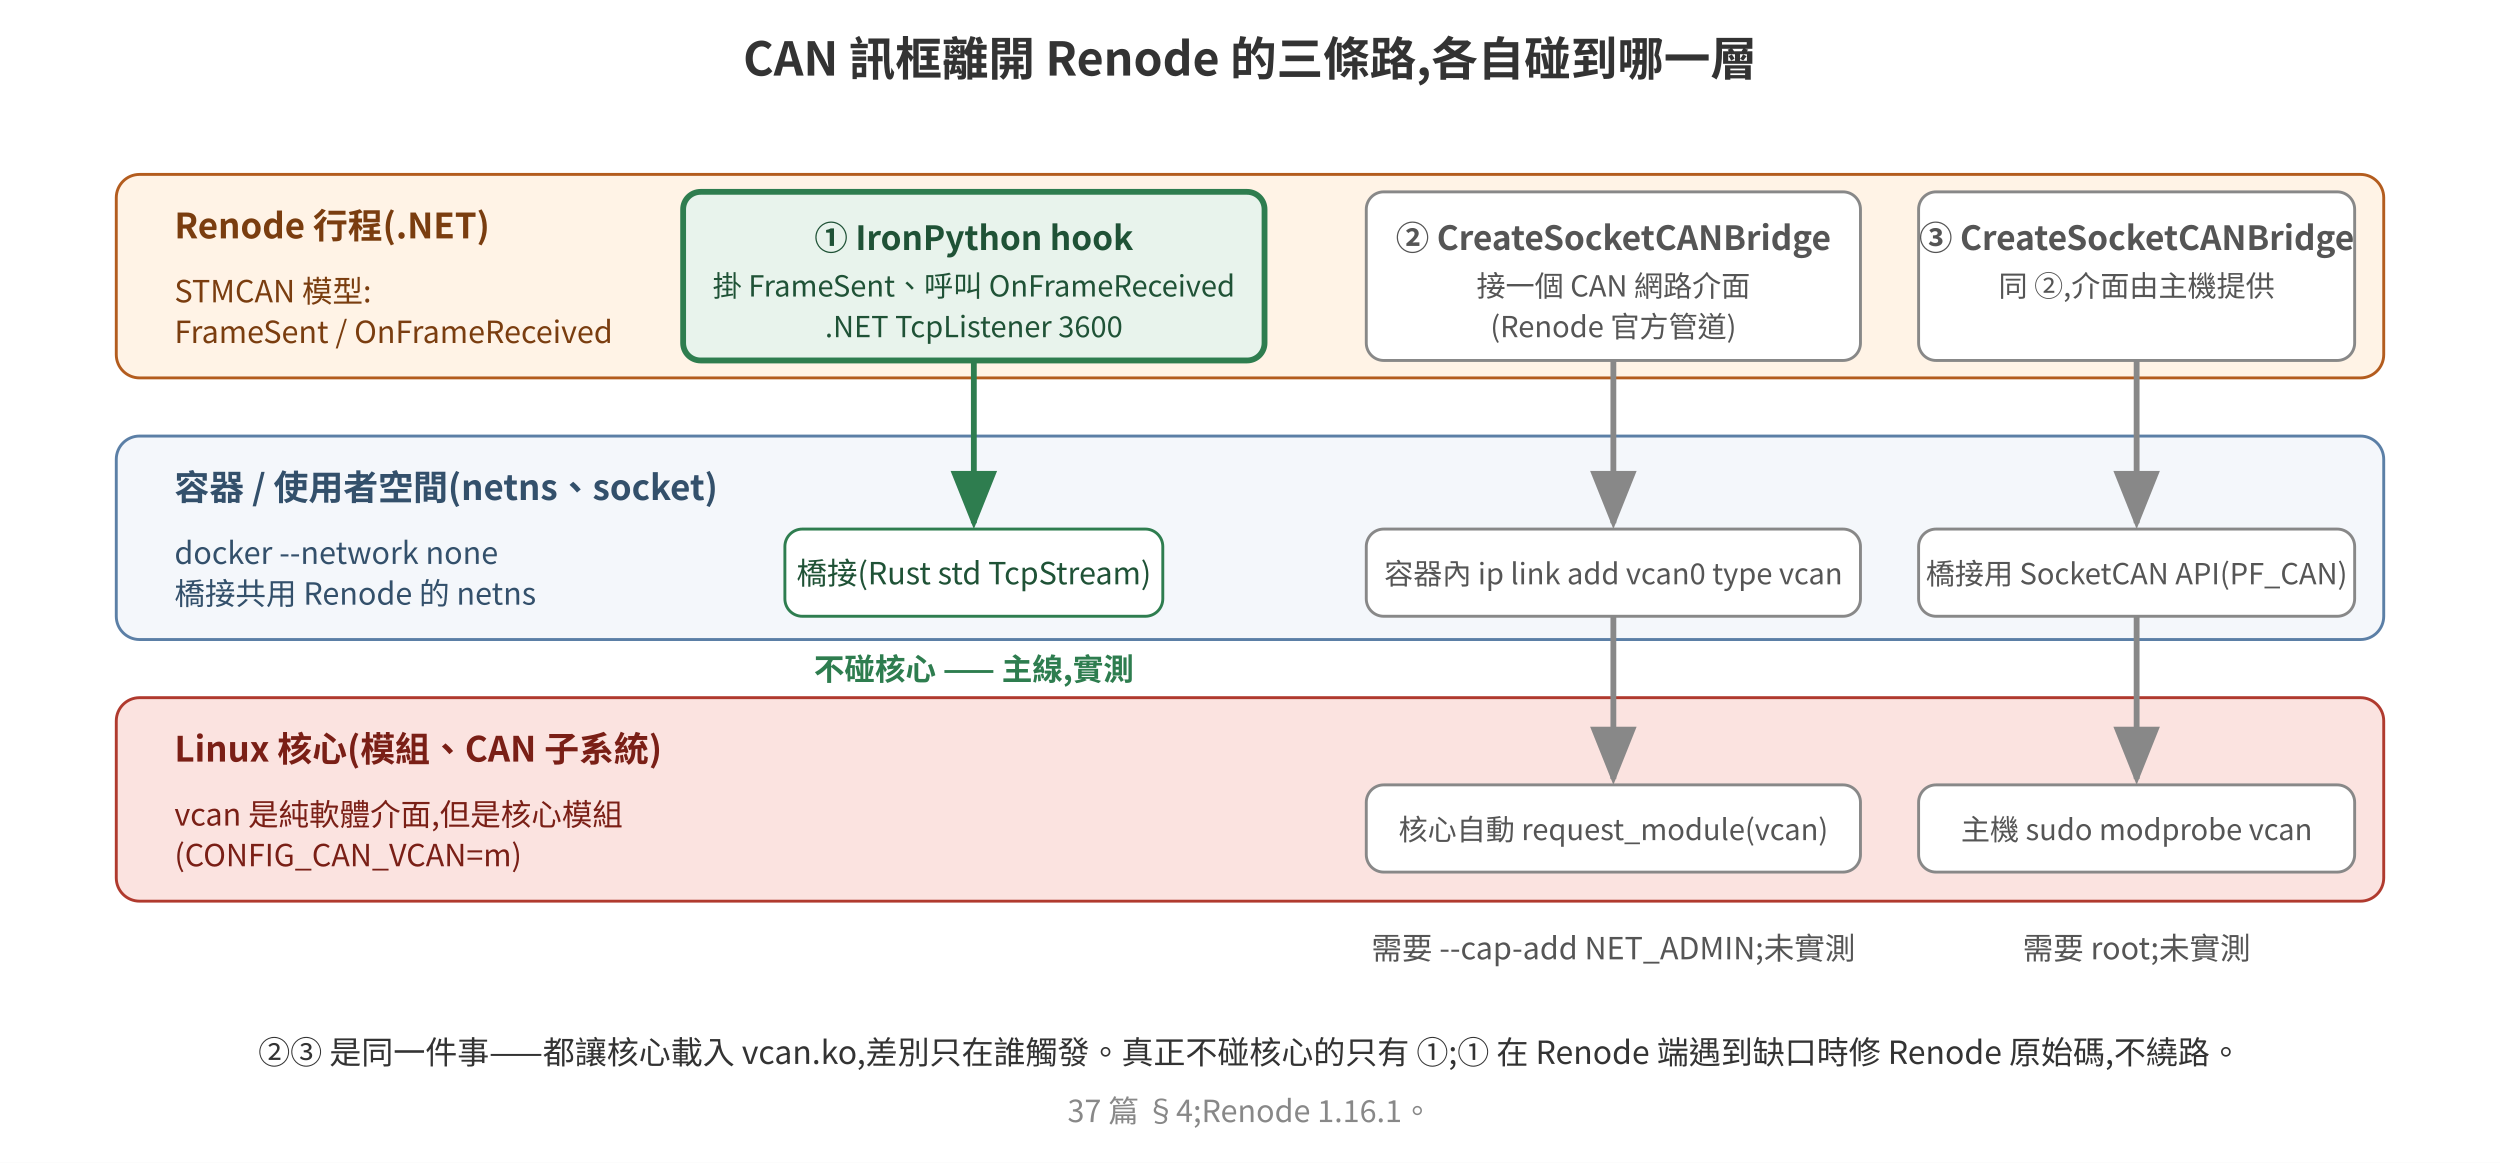
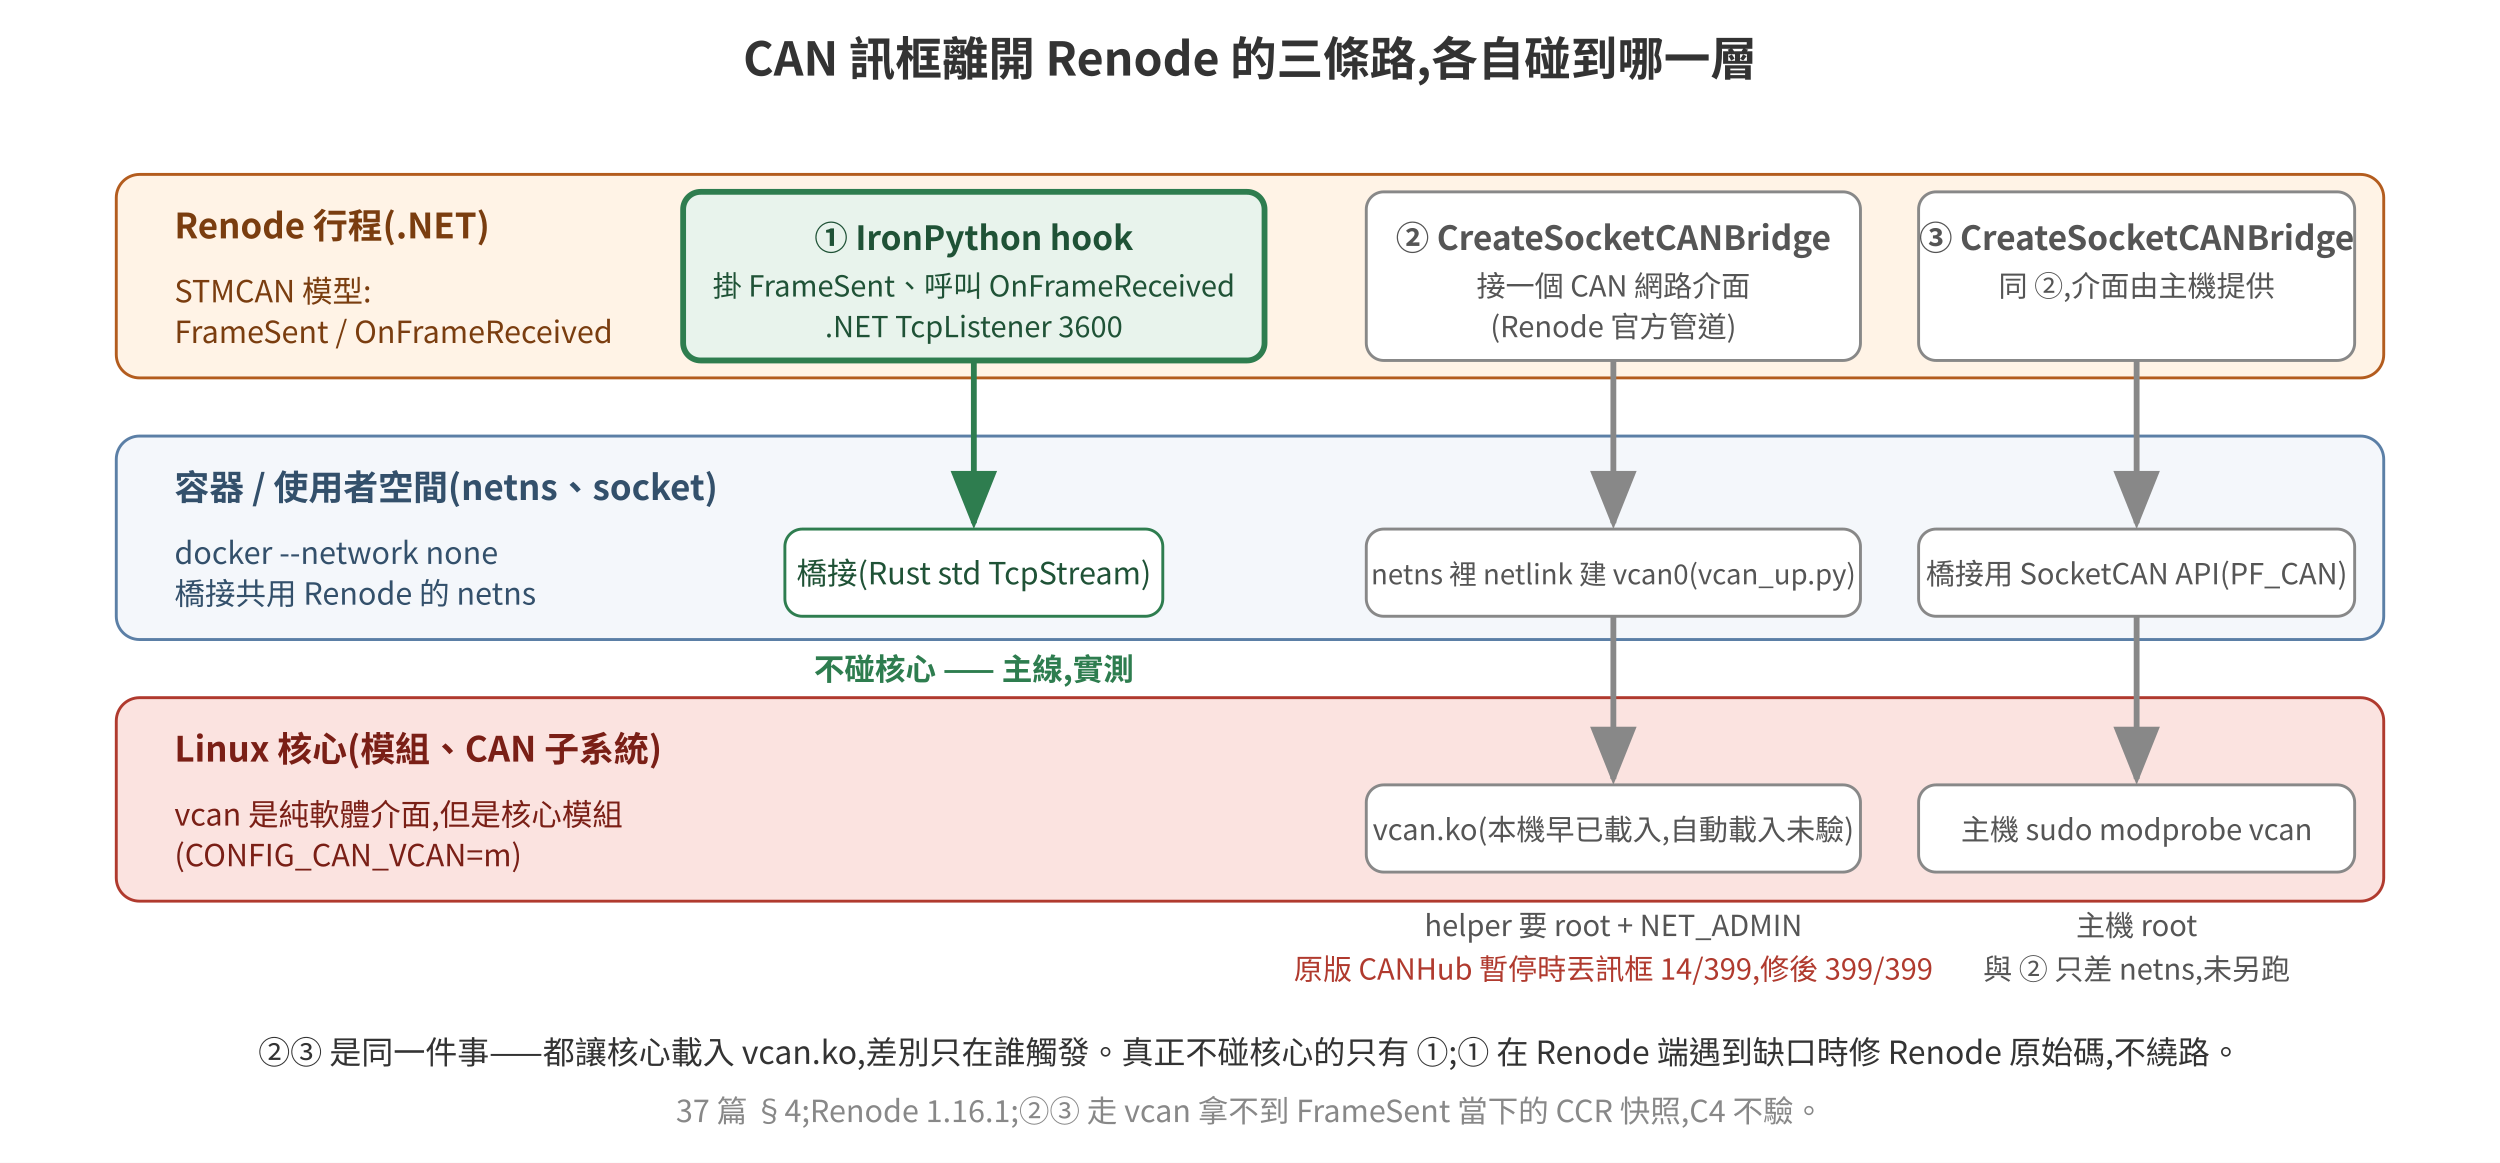
<svg xmlns="http://www.w3.org/2000/svg" width="860" height="400" viewBox="0 0 860 400" font-family="'Noto Sans CJK TC','PingFang TC','Microsoft JhengHei',sans-serif">
  <rect width="860" height="400" fill="#ffffff" />
  <text x="430" y="26" text-anchor="middle" font-size="16" font-weight="bold" fill="#333">CAN 訊框離開 Renode 的三條路,各自碰到哪一層</text>
  <defs>
    <marker id="nGrn" markerWidth="10" markerHeight="8" refX="9" refY="4" orient="auto">
      <path d="M0,0 L10,4 L0,8 z" fill="#2e7d4f" />
    </marker>
    <marker id="nGry" markerWidth="10" markerHeight="8" refX="9" refY="4" orient="auto">
      <path d="M0,0 L10,4 L0,8 z" fill="#888" />
    </marker>
  </defs>
  <rect x="40" y="60" width="780" height="70" rx="8" fill="#fff3e6" stroke="#b35c1e" />
  <text x="60" y="82" font-size="12" font-weight="bold" fill="#7a3d0f">Renode 行程(.NET)</text>
  <rect x="40" y="150" width="780" height="70" rx="8" fill="#f4f7fb" stroke="#5b7fa6" />
  <text x="60" y="172" font-size="12" font-weight="bold" fill="#33506b">容器 / 使用者空間(netns、socket)</text>
  <rect x="40" y="240" width="780" height="70" rx="8" fill="#fbe3e0" stroke="#b03a2e" />
  <text x="60" y="262" font-size="12" font-weight="bold" fill="#7a1f16">Linux 核心(模組、CAN 子系統)</text>
  <rect x="235" y="66" width="200" height="58" rx="6" fill="#e8f3ec" stroke="#2e7d4f" stroke-width="2" />
  <text x="335" y="86" text-anchor="middle" font-size="11.5" font-weight="bold" fill="#1f5236">① IronPython hook</text>
  <text x="335" y="102" text-anchor="middle" font-size="10" fill="#1f5236">掛 FrameSent、呼叫 OnFrameReceived</text>
  <text x="335" y="116" text-anchor="middle" font-size="10" fill="#1f5236">.NET TcpListener 3600</text>
  <line x1="335" y1="124" x2="335" y2="180" stroke="#2e7d4f" stroke-width="2" marker-end="url(#nGrn)" />
  <rect x="270" y="182" width="130" height="30" rx="6" fill="#fff" stroke="#2e7d4f" />
  <text x="335" y="201" text-anchor="middle" font-size="10.5" fill="#1f5236">橋接(Rust std TcpStream)</text>
  <text x="335" y="234" text-anchor="middle" font-size="10.5" fill="#2e7d4f" font-weight="bold">不碰核心 —— 主線,實測</text>
  <rect x="470" y="66" width="170" height="58" rx="6" fill="#fff" stroke="#888" />
  <text x="555" y="86" text-anchor="middle" font-size="11.5" font-weight="bold" fill="#555">② CreateSocketCANBridge</text>
  <text x="555" y="102" text-anchor="middle" font-size="10" fill="#555">接一個 CAN 網路介面</text>
  <text x="555" y="116" text-anchor="middle" font-size="10" fill="#555">(Renode 官方管道)</text>
  <line x1="555" y1="124" x2="555" y2="180" stroke="#888" stroke-width="2" marker-end="url(#nGry)" />
  <rect x="470" y="182" width="170" height="30" rx="6" fill="#fff" stroke="#888" />
-   <text x="555" y="201" text-anchor="middle" font-size="10" fill="#555">容器內 ip link add vcan0 type vcan</text>
+   <text x="555" y="201" text-anchor="middle" font-size="9.5" fill="#555">netns 裡 netlink 建 vcan0(vcan_up.py)</text>
  <line x1="555" y1="212" x2="555" y2="268" stroke="#888" stroke-width="2" marker-end="url(#nGry)" />
  <rect x="470" y="270" width="170" height="30" rx="6" fill="#fff" stroke="#888" />
-   <text x="555" y="289" text-anchor="middle" font-size="10" fill="#555">核心自動 request_module(vcan)</text>
-   <text x="555" y="330" text-anchor="middle" font-size="10.5" fill="#555">需要 --cap-add NET_ADMIN;未實測</text>
+   <text x="555" y="289" text-anchor="middle" font-size="10" fill="#555">vcan.ko(本機早已載入,自動載入未驗)</text>
+   <text x="555" y="322" text-anchor="middle" font-size="10" fill="#555">helper 要 root + NET_ADMIN</text>
+   <text x="555" y="337" text-anchor="middle" font-size="10" fill="#b03a2e">原版 CANHub 暫停時丟訊框 14/399,修後 399/399</text>
  <rect x="660" y="66" width="150" height="58" rx="6" fill="#fff" stroke="#888" />
  <text x="735" y="86" text-anchor="middle" font-size="11.5" font-weight="bold" fill="#555">③ CreateSocketCANBridge</text>
  <text x="735" y="102" text-anchor="middle" font-size="10" fill="#555">同 ②,介面由主機提供</text>
  <line x1="735" y1="124" x2="735" y2="180" stroke="#888" stroke-width="2" marker-end="url(#nGry)" />
  <rect x="660" y="182" width="150" height="30" rx="6" fill="#fff" stroke="#888" />
  <text x="735" y="201" text-anchor="middle" font-size="10" fill="#555">橋接用 SocketCAN API(PF_CAN)</text>
  <line x1="735" y1="212" x2="735" y2="268" stroke="#888" stroke-width="2" marker-end="url(#nGry)" />
  <rect x="660" y="270" width="150" height="30" rx="6" fill="#fff" stroke="#888" />
  <text x="735" y="289" text-anchor="middle" font-size="10" fill="#555">主機 sudo modprobe vcan</text>
-   <text x="735" y="330" text-anchor="middle" font-size="10.5" fill="#555">需要 root;未實測</text>
+   <text x="735" y="322" text-anchor="middle" font-size="10" fill="#555">主機 root</text>
+   <text x="735" y="337" text-anchor="middle" font-size="10" fill="#555">與 ② 只差 netns,未另跑</text>
  <text x="60" y="104" font-size="10.5" fill="#7a3d0f">STMCAN 模型:</text>
  <text x="60" y="118" font-size="10.5" fill="#7a3d0f">FrameSent / OnFrameReceived</text>
  <text x="60" y="194" font-size="10.5" fill="#33506b">docker --network none</text>
  <text x="60" y="208" font-size="10.5" fill="#33506b">橋接共用 Renode 的 netns</text>
  <text x="60" y="284" font-size="10.5" fill="#7a1f16">vcan 是純軟體介面,但是核心模組</text>
  <text x="60" y="298" font-size="10.5" fill="#7a1f16">(CONFIG_CAN_VCAN=m)</text>
  <text x="430" y="366" text-anchor="middle" font-size="11" fill="#333">②③ 是同一件事——都讓核心載入 vcan.ko,差別只在誰觸發。真正不碰核心的只有 ①;① 在 Renode 端遇到缺口時修 Renode 原始碼,不繞路。</text>
-   <text x="430" y="386" text-anchor="middle" font-size="10.5" fill="#888">37 篇 §4;Renode 1.16.1。</text>
+   <text x="430" y="386" text-anchor="middle" font-size="10.5" fill="#888">37 篇 §4;Renode 1.16.1;②③ 走 vcan 拿不到 FrameSent 當下的 CCR 快照,C4 不驗。</text>
</svg>
